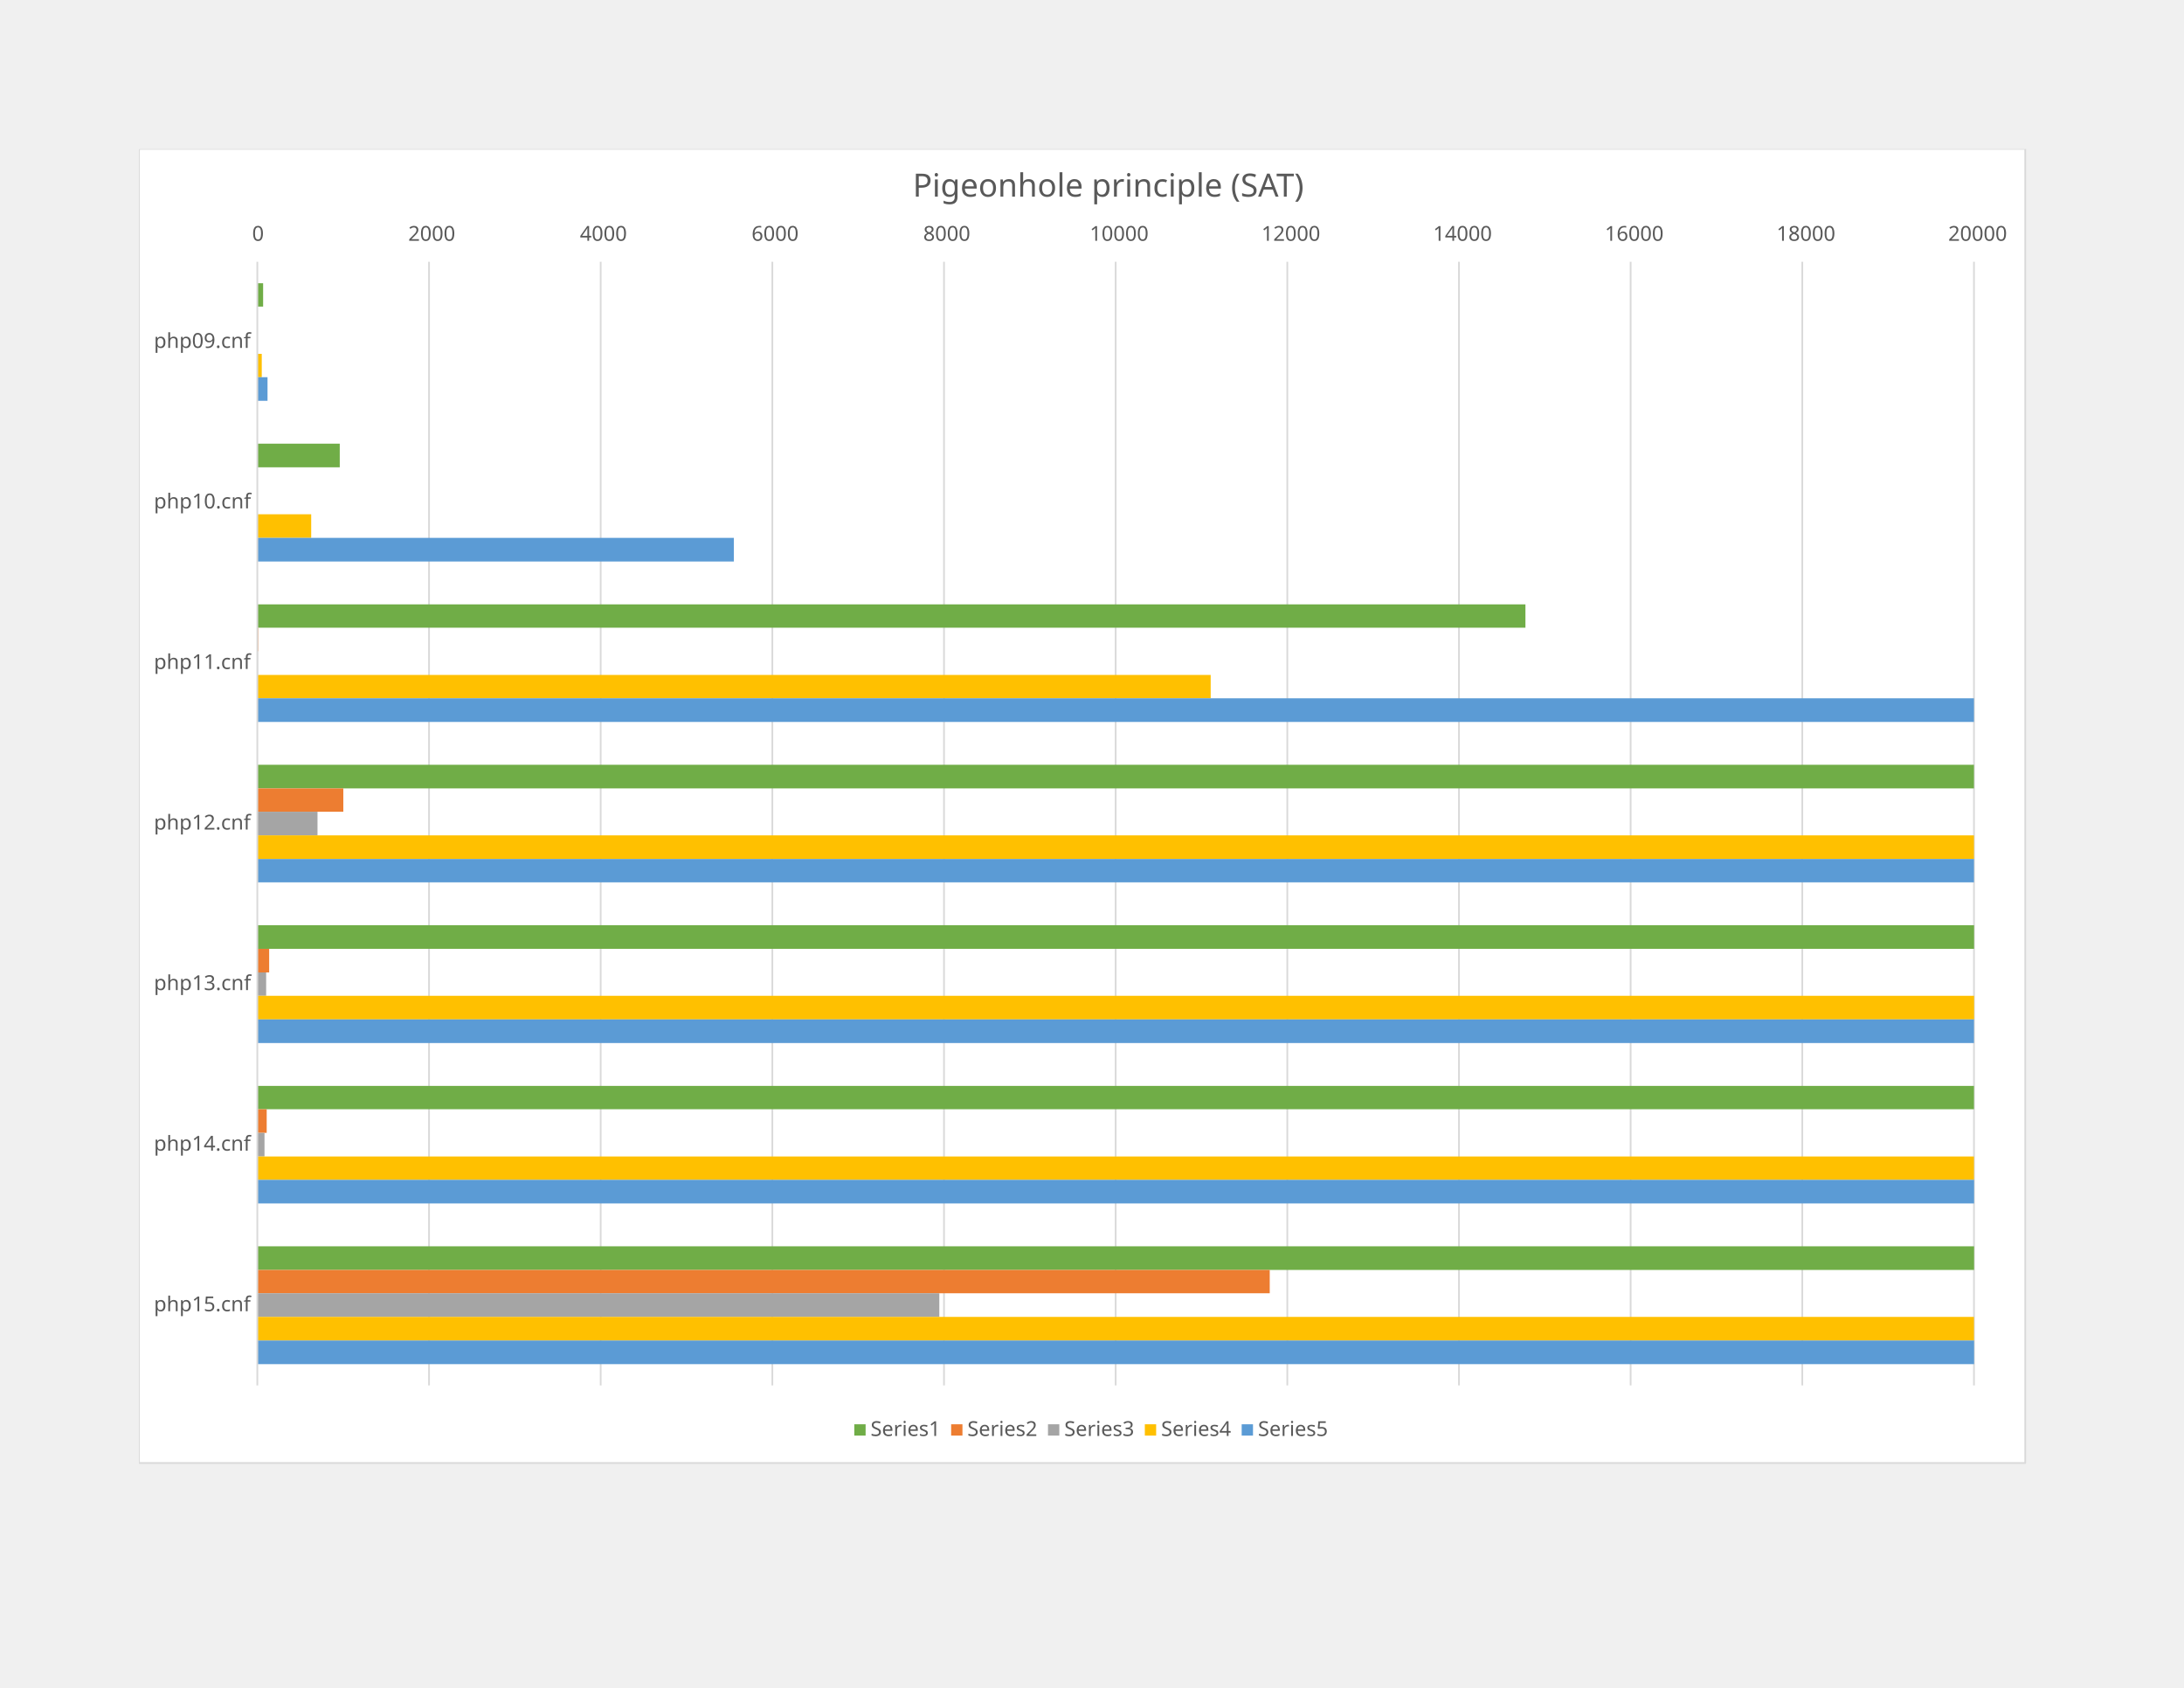
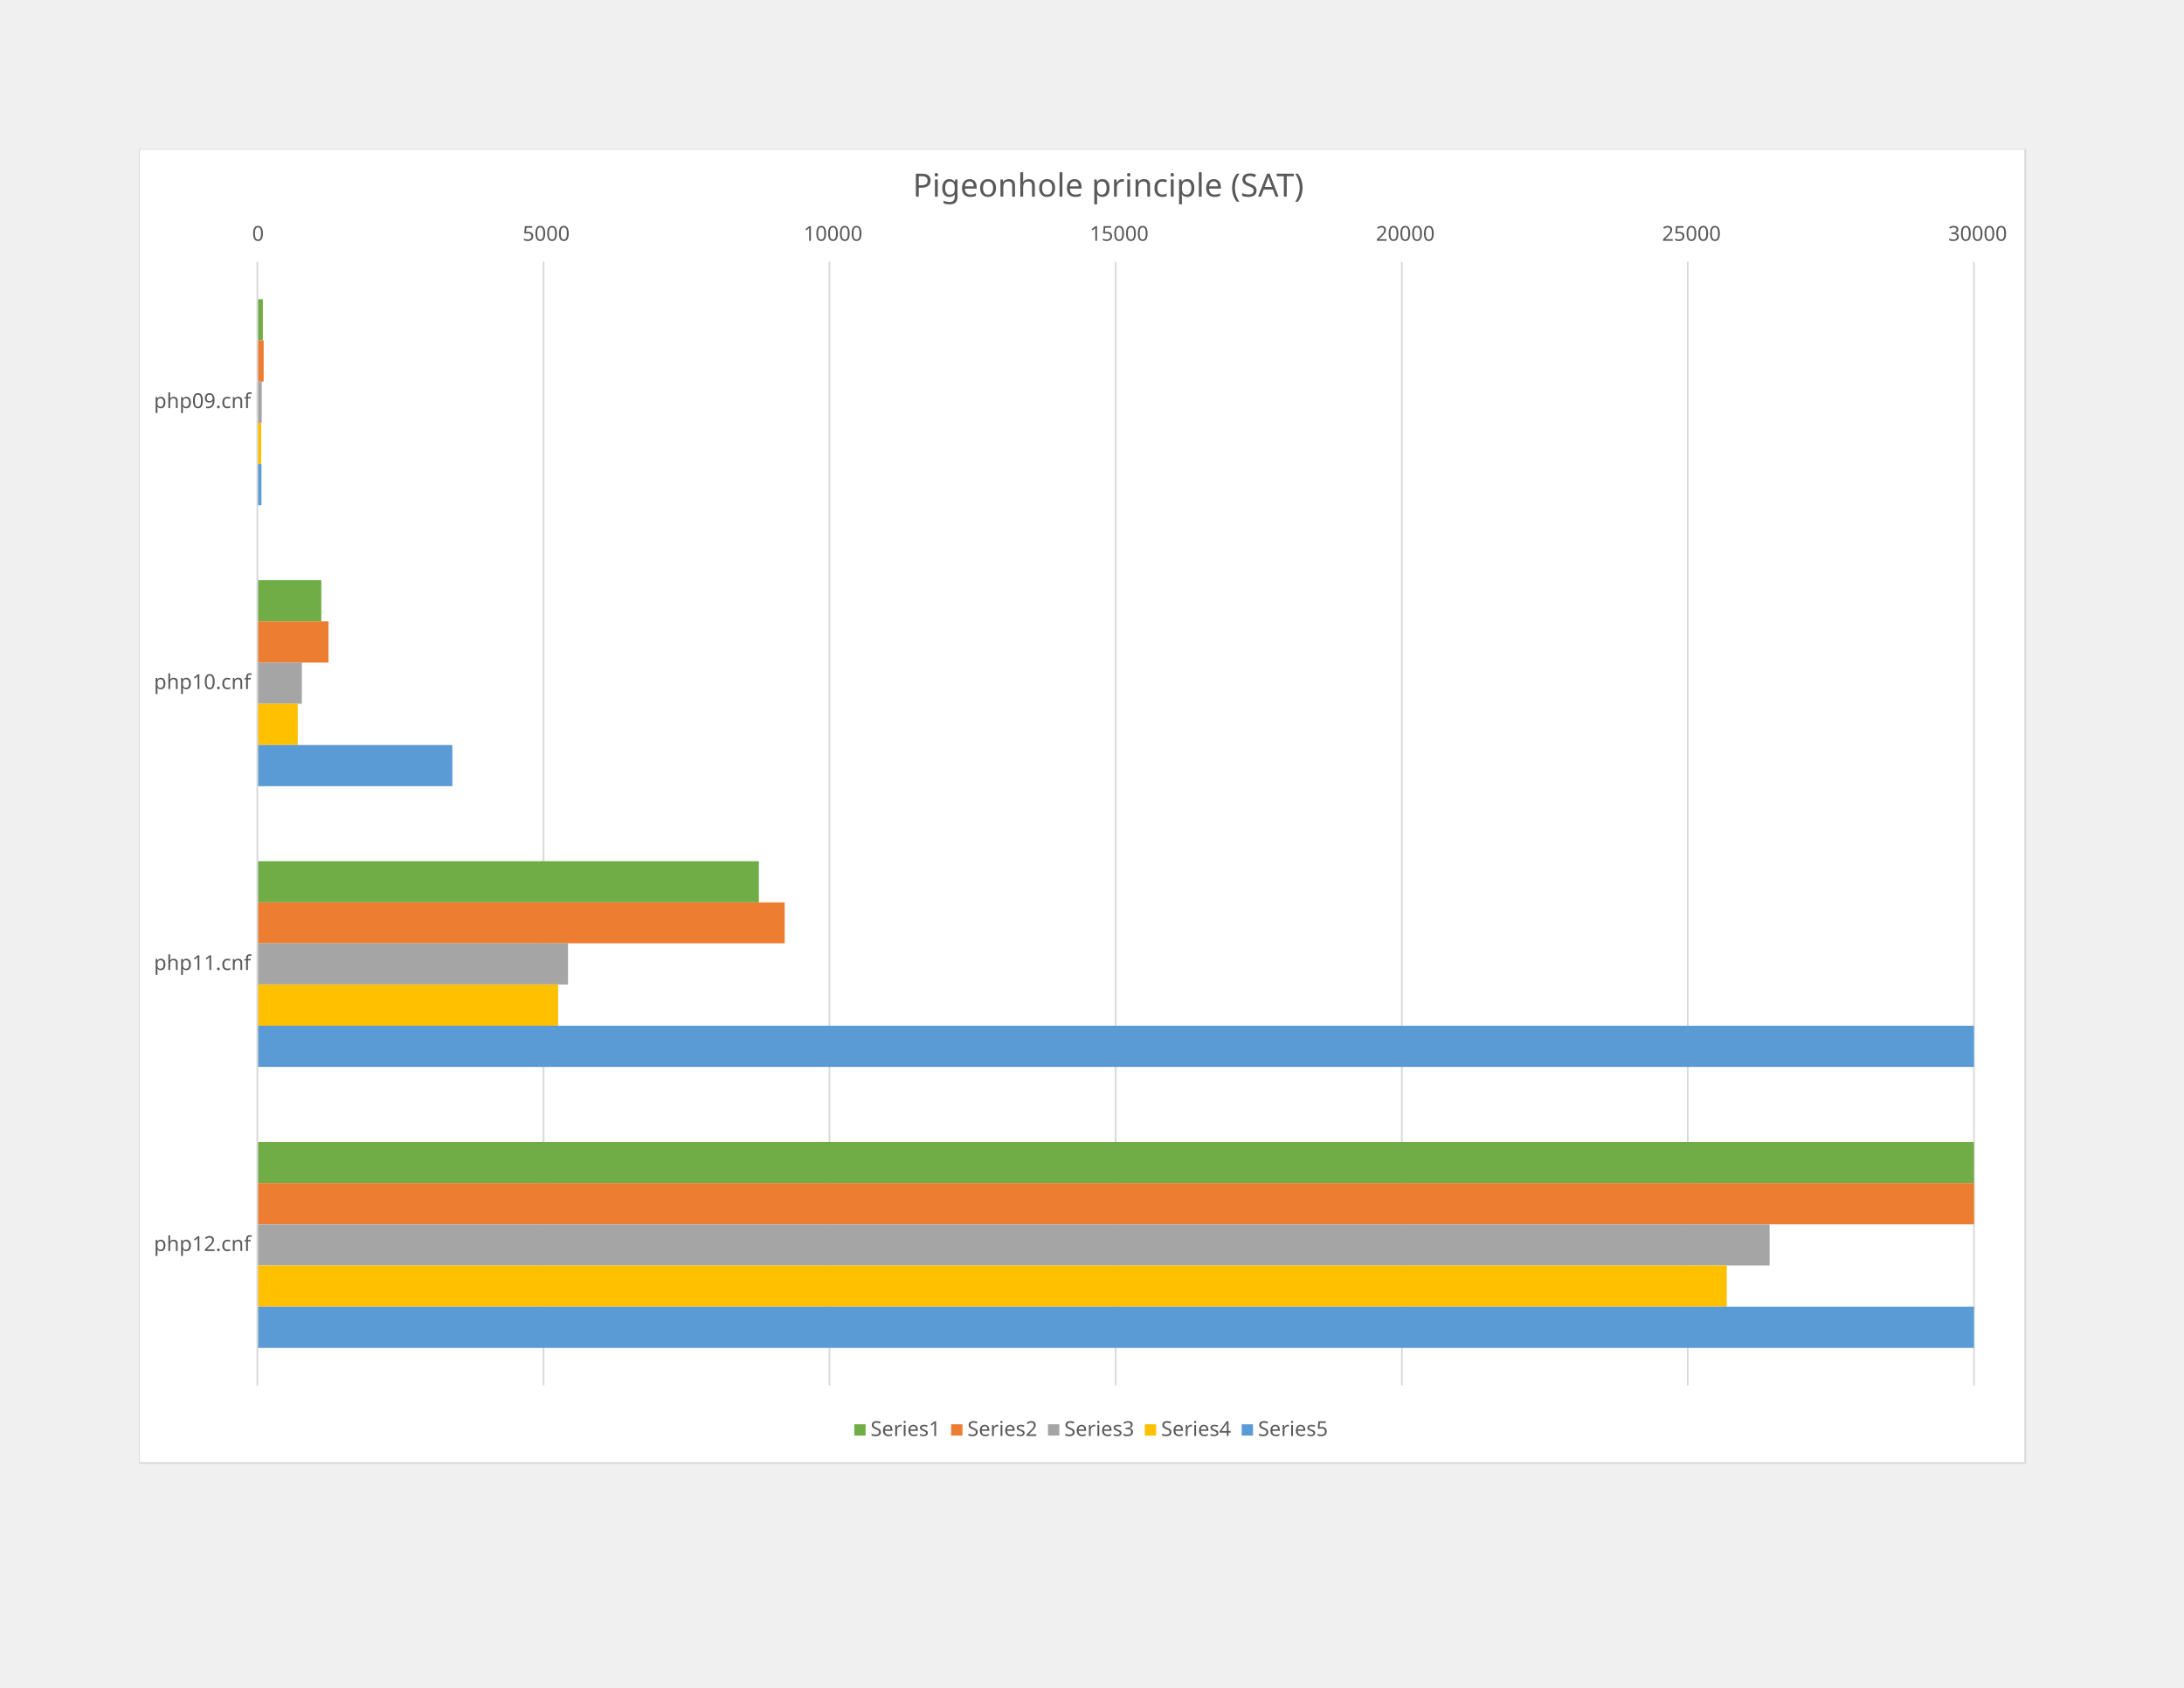
<svg xmlns="http://www.w3.org/2000/svg" version="1.1" width="792" height="612" viewBox="0 0 792 612">
  <defs>
    <clipPath id="clip_1">
      <path transform="matrix(1,0,0,-1,0,612)" d="M50.4 77.04H736.8V558H50.4Z" clip-rule="evenodd" />
    </clipPath>
    <clipPath id="clip_2">
      <path transform="matrix(1,0,0,-1,0,612)" d="M50.4 77.04H736.8V558H50.4Z" clip-rule="evenodd" />
    </clipPath>
    <clipPath id="clip_3">
      <path transform="matrix(1,0,0,-1,0,612)" d="M50.4 81.6H734.4V558H50.4Z" clip-rule="evenodd" />
    </clipPath>
    <clipPath id="clip_4">
      <path transform="matrix(1,0,0,-1,0,612)" d="M50.4 81.6H734.4V558H50.4Z" clip-rule="evenodd" />
    </clipPath>
    <clipPath id="clip_5">
      <path transform="matrix(1,0,0,-1,0,612)" d="M50.4 81.6H734.4V558H50.4Z" clip-rule="evenodd" />
    </clipPath>
    <clipPath id="clip_6">
      <path transform="matrix(1,0,0,-1,0,612)" d="M50.4 81.6H734.4V558H50.4Z" clip-rule="evenodd" />
    </clipPath>
    <clipPath id="clip_7">
      <path transform="matrix(1,0,0,-1,0,612)" d="M50.4 81.6H734.4V558H50.4Z" clip-rule="evenodd" />
    </clipPath>
    <clipPath id="clip_8">
      <path transform="matrix(1,0,0,-1,0,612)" d="M50.4 81.6H734.4V558H50.4Z" clip-rule="evenodd" />
    </clipPath>
    <clipPath id="clip_9">
      <path transform="matrix(1,0,0,-1,0,612)" d="M50.4 81.6H734.4V558H50.4Z" clip-rule="evenodd" />
    </clipPath>
    <clipPath id="clip_10">
      <path transform="matrix(1,0,0,-1,0,612)" d="M50.4 81.6H734.4V558H50.4Z" clip-rule="evenodd" />
    </clipPath>
    <clipPath id="clip_11">
      <path transform="matrix(1,0,0,-1,0,612)" d="M50.4 81.6H734.4V558H50.4Z" clip-rule="evenodd" />
    </clipPath>
    <clipPath id="clip_12">
      <path transform="matrix(1,0,0,-1,0,612)" d="M50.4 81.6H734.4V558H50.4Z" clip-rule="evenodd" />
    </clipPath>
    <clipPath id="clip_13">
      <path transform="matrix(1,0,0,-1,0,612)" d="M50.4 81.6H734.4V558H50.4Z" clip-rule="evenodd" />
    </clipPath>
    <clipPath id="clip_14">
      <path transform="matrix(1,0,0,-1,0,612)" d="M50.4 81.6H734.4V558H50.4Z" clip-rule="evenodd" />
    </clipPath>
    <clipPath id="clip_15">
      <path transform="matrix(1,0,0,-1,0,612)" d="M50.4 81.6H734.4V558H50.4Z" clip-rule="evenodd" />
    </clipPath>
    <clipPath id="clip_16">
      <path transform="matrix(1,0,0,-1,0,612)" d="M50.4 81.6H734.4V558H50.4Z" clip-rule="evenodd" />
    </clipPath>
    <clipPath id="clip_17">
      <path transform="matrix(1,0,0,-1,0,612)" d="M50.4 81.6H734.4V558H50.4Z" clip-rule="evenodd" />
    </clipPath>
    <clipPath id="clip_18">
      <path transform="matrix(1,0,0,-1,0,612)" d="M50.4 81.6H734.4V558H50.4Z" clip-rule="evenodd" />
    </clipPath>
    <clipPath id="clip_19">
      <path transform="matrix(1,0,0,-1,0,612)" d="M50.4 81.6H734.4V558H50.4Z" clip-rule="evenodd" />
    </clipPath>
    <clipPath id="clip_20">
-       <path transform="matrix(1,0,0,-1,0,612)" d="M50.4 81.6H734.4V558H50.4Z" clip-rule="evenodd" />
-     </clipPath>
-     <clipPath id="clip_21">
-       <path transform="matrix(1,0,0,-1,0,612)" d="M50.4 81.6H734.4V558H50.4Z" clip-rule="evenodd" />
-     </clipPath>
-     <clipPath id="clip_22">
-       <path transform="matrix(1,0,0,-1,0,612)" d="M50.4 81.6H734.4V558H50.4Z" clip-rule="evenodd" />
-     </clipPath>
-     <clipPath id="clip_23">
-       <path transform="matrix(1,0,0,-1,0,612)" d="M50.4 81.6H734.4V558H50.4Z" clip-rule="evenodd" />
-     </clipPath>
-     <clipPath id="clip_24">
-       <path transform="matrix(1,0,0,-1,0,612)" d="M50.4 81.6H734.4V558H50.4Z" clip-rule="evenodd" />
-     </clipPath>
-     <clipPath id="clip_25">
-       <path transform="matrix(1,0,0,-1,0,612)" d="M50.4 81.6H734.4V558H50.4Z" clip-rule="evenodd" />
-     </clipPath>
-     <clipPath id="clip_26">
-       <path transform="matrix(1,0,0,-1,0,612)" d="M50.4 81.6H734.4V558H50.4Z" clip-rule="evenodd" />
-     </clipPath>
-     <clipPath id="clip_27">
      <path transform="matrix(1,0,0,-1,0,612)" d="M50.4 77.04H736.8V558H50.4Z" clip-rule="evenodd" />
    </clipPath>
  </defs>
  <g>
    <g clip-path="url(#clip_1)">
      <path transform="matrix(1,0,0,-1,0,612)" stroke-width=".14" stroke-linecap="butt" stroke-miterlimit="10" stroke-linejoin="miter" fill="none" stroke="#000000" stroke-opacity="0" d="M50.4 81.534H734.43V558.004H50.4Z" />
    </g>
    <g clip-path="url(#clip_2)">
      <path transform="matrix(1,0,0,-1,0,612)" d="M50.4 81.534H734.43V558.004H50.4Z" fill="#ffffff" fill-rule="evenodd" />
    </g>
-     <path transform="matrix(1,0,0,-1,0,612)" stroke-width=".623" stroke-linecap="butt" stroke-linejoin="round" fill="none" stroke="#d9d9d9" d="M155.58 517.09V109.65M217.83 517.09V109.65M280.08 517.09V109.65M342.33 517.09V109.65M404.58 517.09V109.65M466.83 517.09V109.65M529.08 517.09V109.65M591.33 517.09V109.65M653.58 517.09V109.65M715.84 517.09V109.65" />
-     <path transform="matrix(1,0,0,-1,0,612)" d="M95.419 509.3H93.319V500.83H95.419ZM123.21 451.13H93.319V442.56H123.21ZM553.18 392.86H93.319V384.4H553.18ZM715.83 334.7H93.319V326.13H715.83ZM715.87 276.53H93.319V267.96H715.87ZM715.83 218.26H93.319V209.8H715.83ZM715.87 160.1H93.319V151.53H715.87Z" fill="#70ad47" />
-     <path transform="matrix(1,0,0,-1,0,612)" d="M93.626 384.4H93.319V375.83H93.626ZM124.5 326.13H93.319V317.67H124.5ZM97.61 267.96H93.319V259.4H97.61ZM96.714 209.8H93.319V201.23H96.714ZM460.45 151.53H93.319V143.07H460.45Z" fill="#ed7d31" />
-     <path transform="matrix(1,0,0,-1,0,612)" d="M93.527 375.83H93.319V367.27H93.527ZM115.14 317.67H93.319V309.1H115.14ZM96.515 259.4H93.319V250.93H96.515ZM95.917 201.23H93.319V192.67H95.917ZM340.63 143.07H93.319V134.5H340.63Z" fill="#a5a5a5" />
-     <path transform="matrix(1,0,0,-1,0,612)" d="M94.921 483.7H93.319V475.23H94.921ZM112.85 425.53H93.319V416.97H112.85ZM439.04 367.27H93.319V358.8H439.04ZM715.83 309.1H93.319V300.53H715.83ZM715.87 250.93H93.319V242.37H715.87ZM715.83 192.67H93.319V184.2H715.83ZM715.83 134.5H93.319V125.94H715.83Z" fill="#ffc000" />
-     <path transform="matrix(1,0,0,-1,0,612)" d="M97.013 475.23H93.319V466.67H97.013ZM266.13 416.97H93.319V408.4H266.13ZM715.83 358.8H93.319V350.23H715.83ZM715.83 300.53H93.319V292.07H715.83ZM715.83 242.37H93.319V233.8H715.83ZM715.87 184.2H93.319V175.64H715.87ZM715.87 125.94H93.319V117.37H715.87Z" fill="#5b9bd5" />
+     <path transform="matrix(1,0,0,-1,0,612)" stroke-width=".623" stroke-linecap="butt" stroke-linejoin="round" fill="none" stroke="#d9d9d9" d="M197.11 517.09V109.65M300.79 517.09V109.65M404.58 517.09V109.65M508.36 517.09V109.65M612.04 517.09V109.65M715.84 517.09V109.65" />
+     <path transform="matrix(1,0,0,-1,0,612)" d="M95.32 503.52H93.319V488.58H95.32ZM116.53 401.63H93.319V386.69H116.53ZM275.2 299.74H93.319V284.8H275.2ZM715.83 197.95H93.319V183.01H715.83Z" fill="#70ad47" />
+     <path transform="matrix(1,0,0,-1,0,612)" d="M95.618 488.58H93.319V473.64H95.618ZM119.12 386.69H93.319V371.75H119.12ZM284.56 284.8H93.319V269.96H284.56ZM715.86 183.01H93.319V168.07H715.86Z" fill="#ed7d31" />
+     <path transform="matrix(1,0,0,-1,0,612)" d="M94.921 473.64H93.319V458.7H94.921ZM109.46 371.75H93.319V356.81H109.46ZM205.98 269.96H93.319V255.02H205.98ZM641.73 168.07H93.319V153.13H641.73Z" fill="#a5a5a5" />
+     <path transform="matrix(1,0,0,-1,0,612)" d="M94.722 458.7H93.319V443.76H94.722ZM107.97 356.81H93.319V341.87H107.97ZM202.39 255.02H93.319V240.08H202.39ZM626.19 153.13H93.319V138.19H626.19Z" fill="#ffc000" />
+     <path transform="matrix(1,0,0,-1,0,612)" d="M94.822 443.76H93.319V428.82H94.822ZM164.04 341.87H93.319V326.93H164.04ZM715.83 240.08H93.319V225.14H715.83ZM715.83 138.19H93.319V123.25H715.83Z" fill="#5b9bd5" />
    <path transform="matrix(1,0,0,-1,0,612)" stroke-width=".623" stroke-linecap="butt" stroke-linejoin="round" fill="none" stroke="#d9d9d9" d="M93.319 517.09V109.65" />
    <g clip-path="url(#clip_3)">
      <text fill="#595959" xml:space="preserve" transform="matrix(1 0 -0 1 0 612)" font-size="7.464" font-family="Calibri">
        <tspan y="-524.69" x="91.44">0</tspan>
      </text>
    </g>
    <g clip-path="url(#clip_4)">
      <text fill="#595959" xml:space="preserve" transform="matrix(1 0 -0 1 0 612)" font-size="7.464" font-family="Calibri">
-         <tspan y="-524.69" x="148.03 151.798 155.566 159.334">2000</tspan>
+         <tspan y="-524.69" x="189.53 193.322 197.114 200.906">5000</tspan>
      </text>
    </g>
    <g clip-path="url(#clip_5)">
      <text fill="#595959" xml:space="preserve" transform="matrix(1 0 -0 1 0 612)" font-size="7.464" font-family="Calibri">
-         <tspan y="-524.69" x="210.29 214.082 217.874 221.666">4000</tspan>
+         <tspan y="-524.69" x="291.41 295.202 298.994 302.786 306.578">10000</tspan>
      </text>
    </g>
    <g clip-path="url(#clip_6)">
      <text fill="#595959" xml:space="preserve" transform="matrix(1 0 -0 1 0 612)" font-size="7.464" font-family="Calibri">
-         <tspan y="-524.69" x="272.54 276.332 280.124 283.916">6000</tspan>
+         <tspan y="-524.69" x="395.18 398.948 402.716 406.484 410.252">15000</tspan>
      </text>
    </g>
    <g clip-path="url(#clip_7)">
      <text fill="#595959" xml:space="preserve" transform="matrix(1 0 -0 1 0 612)" font-size="7.464" font-family="Calibri">
-         <tspan y="-524.69" x="334.8 338.592 342.384 346.176">8000</tspan>
+         <tspan y="-524.69" x="498.94 502.732 506.524 510.316 514.108">20000</tspan>
      </text>
    </g>
    <g clip-path="url(#clip_8)">
      <text fill="#595959" xml:space="preserve" transform="matrix(1 0 -0 1 0 612)" font-size="7.464" font-family="Calibri">
-         <tspan y="-524.69" x="395.18 398.948 402.716 406.484 410.252">10000</tspan>
+         <tspan y="-524.69" x="602.71 606.502 610.294 614.086 617.878">25000</tspan>
      </text>
    </g>
    <g clip-path="url(#clip_9)">
      <text fill="#595959" xml:space="preserve" transform="matrix(1 0 -0 1 0 612)" font-size="7.464" font-family="Calibri">
-         <tspan y="-524.69" x="457.44 461.232 465.024 468.816 472.608">12000</tspan>
+         <tspan y="-524.69" x="706.49 710.258 714.026 717.794 721.562">30000</tspan>
      </text>
    </g>
    <g clip-path="url(#clip_10)">
-       <text fill="#595959" xml:space="preserve" transform="matrix(1 0 -0 1 0 612)" font-size="7.464" font-family="Calibri">
-         <tspan y="-524.69" x="519.7 523.492 527.284 531.076 534.868">14000</tspan>
+       <text fill="#595959" xml:space="preserve" transform="matrix(1 0 -0 1 0 612)" font-size="7.488" font-family="Calibri">
+         <tspan y="-464.04" x="55.8 59.686 63.662 67.549 71.345 75.142 77.028 80.211 84.097">php09.cnf</tspan>
      </text>
    </g>
    <g clip-path="url(#clip_11)">
-       <text fill="#595959" xml:space="preserve" transform="matrix(1 0 -0 1 0 612)" font-size="7.464" font-family="Calibri">
-         <tspan y="-524.69" x="581.95 585.742 589.534 593.326 597.118">16000</tspan>
+       <text fill="#595959" xml:space="preserve" transform="matrix(1 0 -0 1 0 612)" font-size="7.488" font-family="Calibri">
+         <tspan y="-362.16" x="55.8 59.686 63.662 67.549 71.345 75.142 77.028 80.211 84.097">php10.cnf</tspan>
      </text>
    </g>
    <g clip-path="url(#clip_12)">
-       <text fill="#595959" xml:space="preserve" transform="matrix(1 0 -0 1 0 612)" font-size="7.464" font-family="Calibri">
-         <tspan y="-524.69" x="644.23 647.998 651.766 655.534 659.302">18000</tspan>
+       <text fill="#595959" xml:space="preserve" transform="matrix(1 0 -0 1 0 612)" font-size="7.488" font-family="Calibri">
+         <tspan y="-260.28" x="55.8 59.686 63.662 67.549 71.345 75.142 77.028 80.211 84.097">php11.cnf</tspan>
      </text>
    </g>
    <g clip-path="url(#clip_13)">
-       <text fill="#595959" xml:space="preserve" transform="matrix(1 0 -0 1 0 612)" font-size="7.464" font-family="Calibri">
-         <tspan y="-524.69" x="706.49 710.258 714.026 717.794 721.562">20000</tspan>
+       <text fill="#595959" xml:space="preserve" transform="matrix(1 0 -0 1 0 612)" font-size="7.488" font-family="Calibri">
+         <tspan y="-158.4" x="55.8 59.686 63.662 67.549 71.345 75.142 77.028 80.211 84.097">php12.cnf</tspan>
      </text>
    </g>
    <g clip-path="url(#clip_14)">
-       <text fill="#595959" xml:space="preserve" transform="matrix(1 0 -0 1 0 612)" font-size="7.464" font-family="Calibri">
-         <tspan y="-485.86" x="55.8 59.689 63.667 67.556 71.34 75.124 77.028 80.215 84.103">php09.cnf</tspan>
-       </text>
-     </g>
-     <g clip-path="url(#clip_15)">
-       <text fill="#595959" xml:space="preserve" transform="matrix(1 0 -0 1 0 612)" font-size="7.488" font-family="Calibri">
-         <tspan y="-427.66" x="55.8 59.686 63.662 67.549 71.345 75.142 77.028 80.211 84.097">php10.cnf</tspan>
-       </text>
-     </g>
-     <g clip-path="url(#clip_16)">
-       <text fill="#595959" xml:space="preserve" transform="matrix(1 0 -0 1 0 612)" font-size="7.464" font-family="Calibri">
-         <tspan y="-369.43" x="55.8 59.689 63.667 67.556 71.34 75.124 77.028 80.215 84.103">php11.cnf</tspan>
-       </text>
-     </g>
-     <g clip-path="url(#clip_17)">
-       <text fill="#595959" xml:space="preserve" transform="matrix(1 0 -0 1 0 612)" font-size="7.464" font-family="Calibri">
-         <tspan y="-311.21" x="55.8 59.689 63.667 67.556 71.34 75.124 77.028 80.215 84.103">php12.cnf</tspan>
-       </text>
-     </g>
-     <g clip-path="url(#clip_18)">
-       <text fill="#595959" xml:space="preserve" transform="matrix(1 0 -0 1 0 612)" font-size="7.488" font-family="Calibri">
-         <tspan y="-253.01" x="55.8 59.686 63.662 67.549 71.345 75.142 77.028 80.211 84.097">php13.cnf</tspan>
-       </text>
-     </g>
-     <g clip-path="url(#clip_19)">
-       <text fill="#595959" xml:space="preserve" transform="matrix(1 0 -0 1 0 612)" font-size="7.464" font-family="Calibri">
-         <tspan y="-194.78" x="55.8 59.689 63.667 67.556 71.34 75.124 77.028 80.215 84.103">php14.cnf</tspan>
-       </text>
-     </g>
-     <g clip-path="url(#clip_20)">
-       <text fill="#595959" xml:space="preserve" transform="matrix(1 0 -0 1 0 612)" font-size="7.464" font-family="Calibri">
-         <tspan y="-136.56" x="55.8 59.689 63.667 67.556 71.34 75.124 77.028 80.215 84.103">php15.cnf</tspan>
-       </text>
-     </g>
-     <g clip-path="url(#clip_21)">
      <text fill="#595959" xml:space="preserve" transform="matrix(1 0 -0 1 0 612)" font-size="11.64" font-family="Calibri">
        <tspan y="-540.7" x="331.01 336.981 339.659 345.048 350.81 356.944 363.055 369.119 375.254 377.966 383.728 386.323 392.399 396.462 399.139 405.25 410.115 412.793 418.904 421.581 427.319 429.997 433.477 438.761 444.64 450.308">Pigeonhole principle (SAT)</tspan>
      </text>
    </g>
    <path transform="matrix(1,0,0,-1,0,612)" d="M309.8 91.466H313.903V95.569H309.8Z" fill="#70ad47" fill-rule="evenodd" />
-     <g clip-path="url(#clip_22)">
+     <g clip-path="url(#clip_15)">
      <text fill="#595959" xml:space="preserve" transform="matrix(1 0 -0 1 0 612)" font-size="7.464" font-family="Calibri">
        <tspan y="-91.32" x="315.7 319.081 322.865 325.47 327.135 330.919 333.8">Series1</tspan>
      </text>
    </g>
    <path transform="matrix(1,0,0,-1,0,612)" d="M344.92 91.466H349.023V95.569H344.92Z" fill="#ed7d31" fill-rule="evenodd" />
-     <g clip-path="url(#clip_23)">
+     <g clip-path="url(#clip_16)">
      <text fill="#595959" xml:space="preserve" transform="matrix(1 0 -0 1 0 612)" font-size="7.464" font-family="Calibri">
        <tspan y="-91.32" x="350.81 354.191 357.975 360.58 362.275 366.059 368.977">Series2</tspan>
      </text>
    </g>
    <path transform="matrix(1,0,0,-1,0,612)" d="M380.04 91.466H384.143V95.569H380.04Z" fill="#a5a5a5" fill-rule="evenodd" />
-     <g clip-path="url(#clip_24)">
+     <g clip-path="url(#clip_17)">
      <text fill="#595959" xml:space="preserve" transform="matrix(1 0 -0 1 0 612)" font-size="7.464" font-family="Calibri">
        <tspan y="-91.32" x="385.94 389.321 393.105 395.71 397.375 401.159 404.04">Series3</tspan>
      </text>
    </g>
    <path transform="matrix(1,0,0,-1,0,612)" d="M415.16 91.466H419.263V95.569H415.16Z" fill="#ffc000" fill-rule="evenodd" />
-     <g clip-path="url(#clip_25)">
+     <g clip-path="url(#clip_18)">
      <text fill="#595959" xml:space="preserve" transform="matrix(1 0 -0 1 0 612)" font-size="7.464" font-family="Calibri">
        <tspan y="-91.32" x="421.06 424.441 428.225 430.83 432.525 436.309 439.227">Series4</tspan>
      </text>
    </g>
    <path transform="matrix(1,0,0,-1,0,612)" d="M450.28 91.466H454.383V95.569H450.28Z" fill="#5b9bd5" fill-rule="evenodd" />
-     <g clip-path="url(#clip_26)">
+     <g clip-path="url(#clip_19)">
      <text fill="#595959" xml:space="preserve" transform="matrix(1 0 -0 1 0 612)" font-size="7.464" font-family="Calibri">
        <tspan y="-91.32" x="456.19 459.571 463.333 465.938 467.602 471.364 474.245">Series5</tspan>
      </text>
    </g>
-     <g clip-path="url(#clip_27)">
+     <g clip-path="url(#clip_20)">
      <path transform="matrix(1,0,0,-1,0,612)" stroke-width=".623" stroke-linecap="butt" stroke-linejoin="round" fill="none" stroke="#d9d9d9" d="M50.4 81.534H734.43V558.004H50.4Z" />
    </g>
  </g>
</svg>
